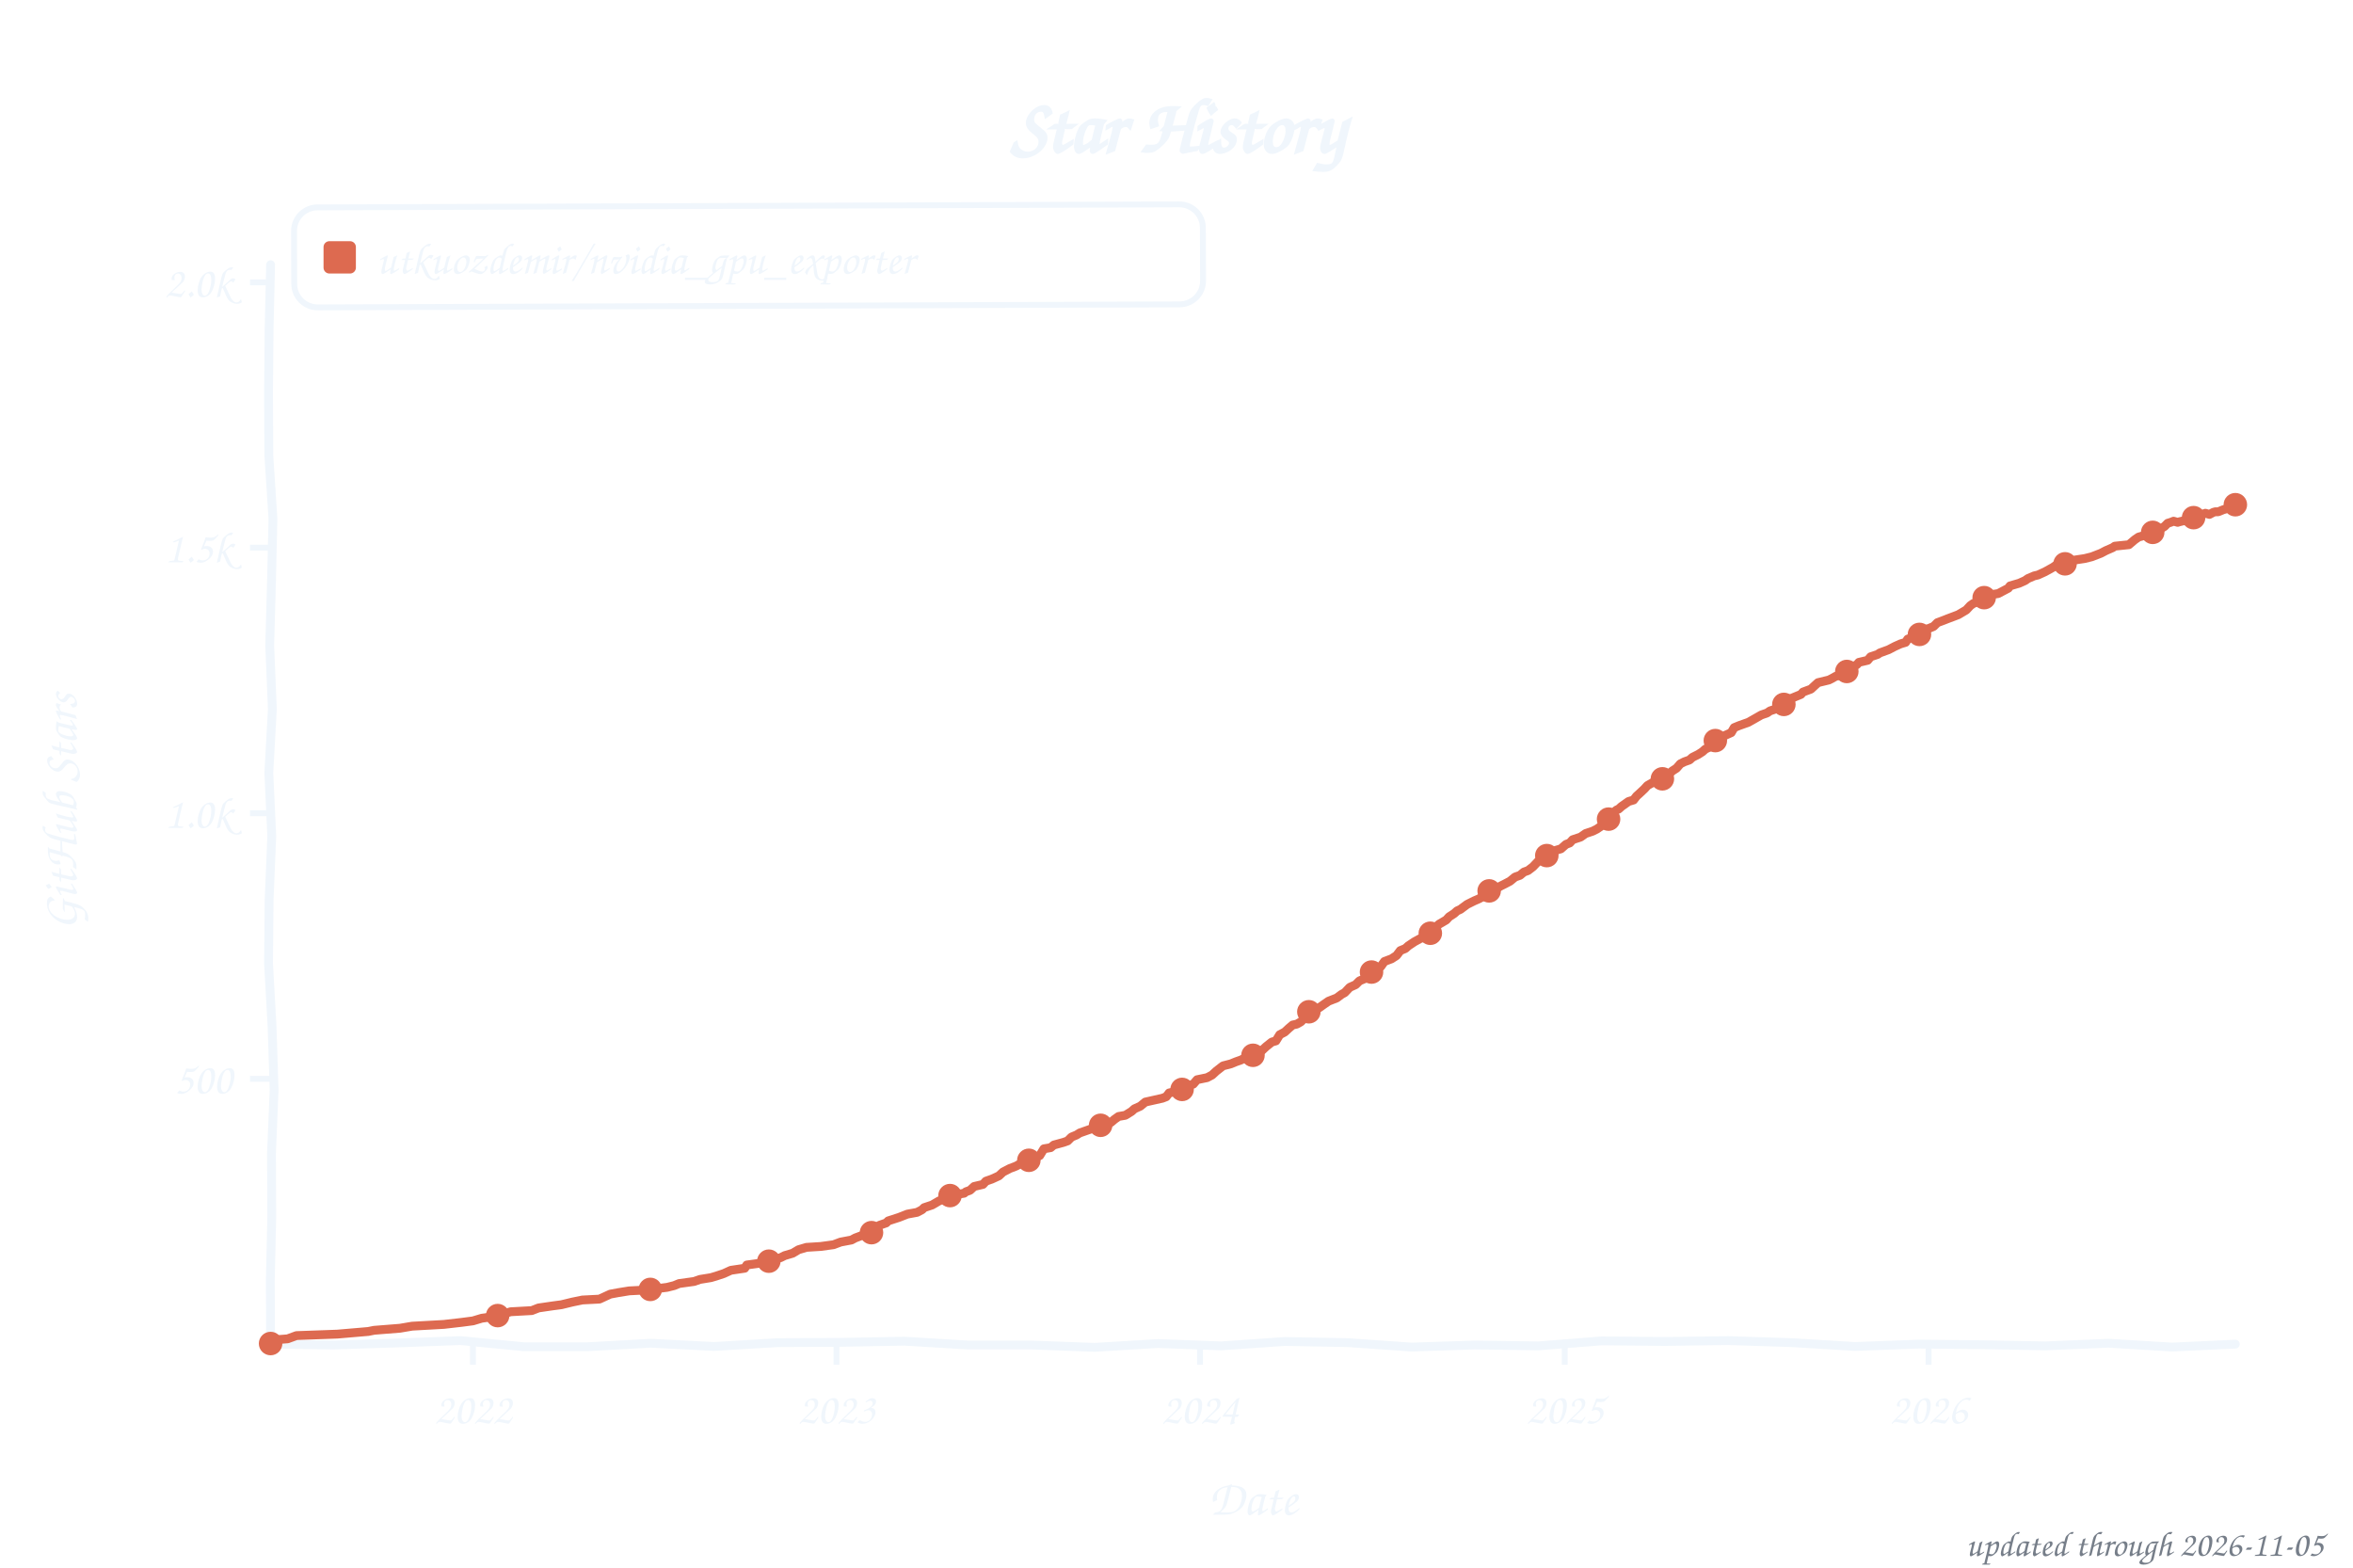
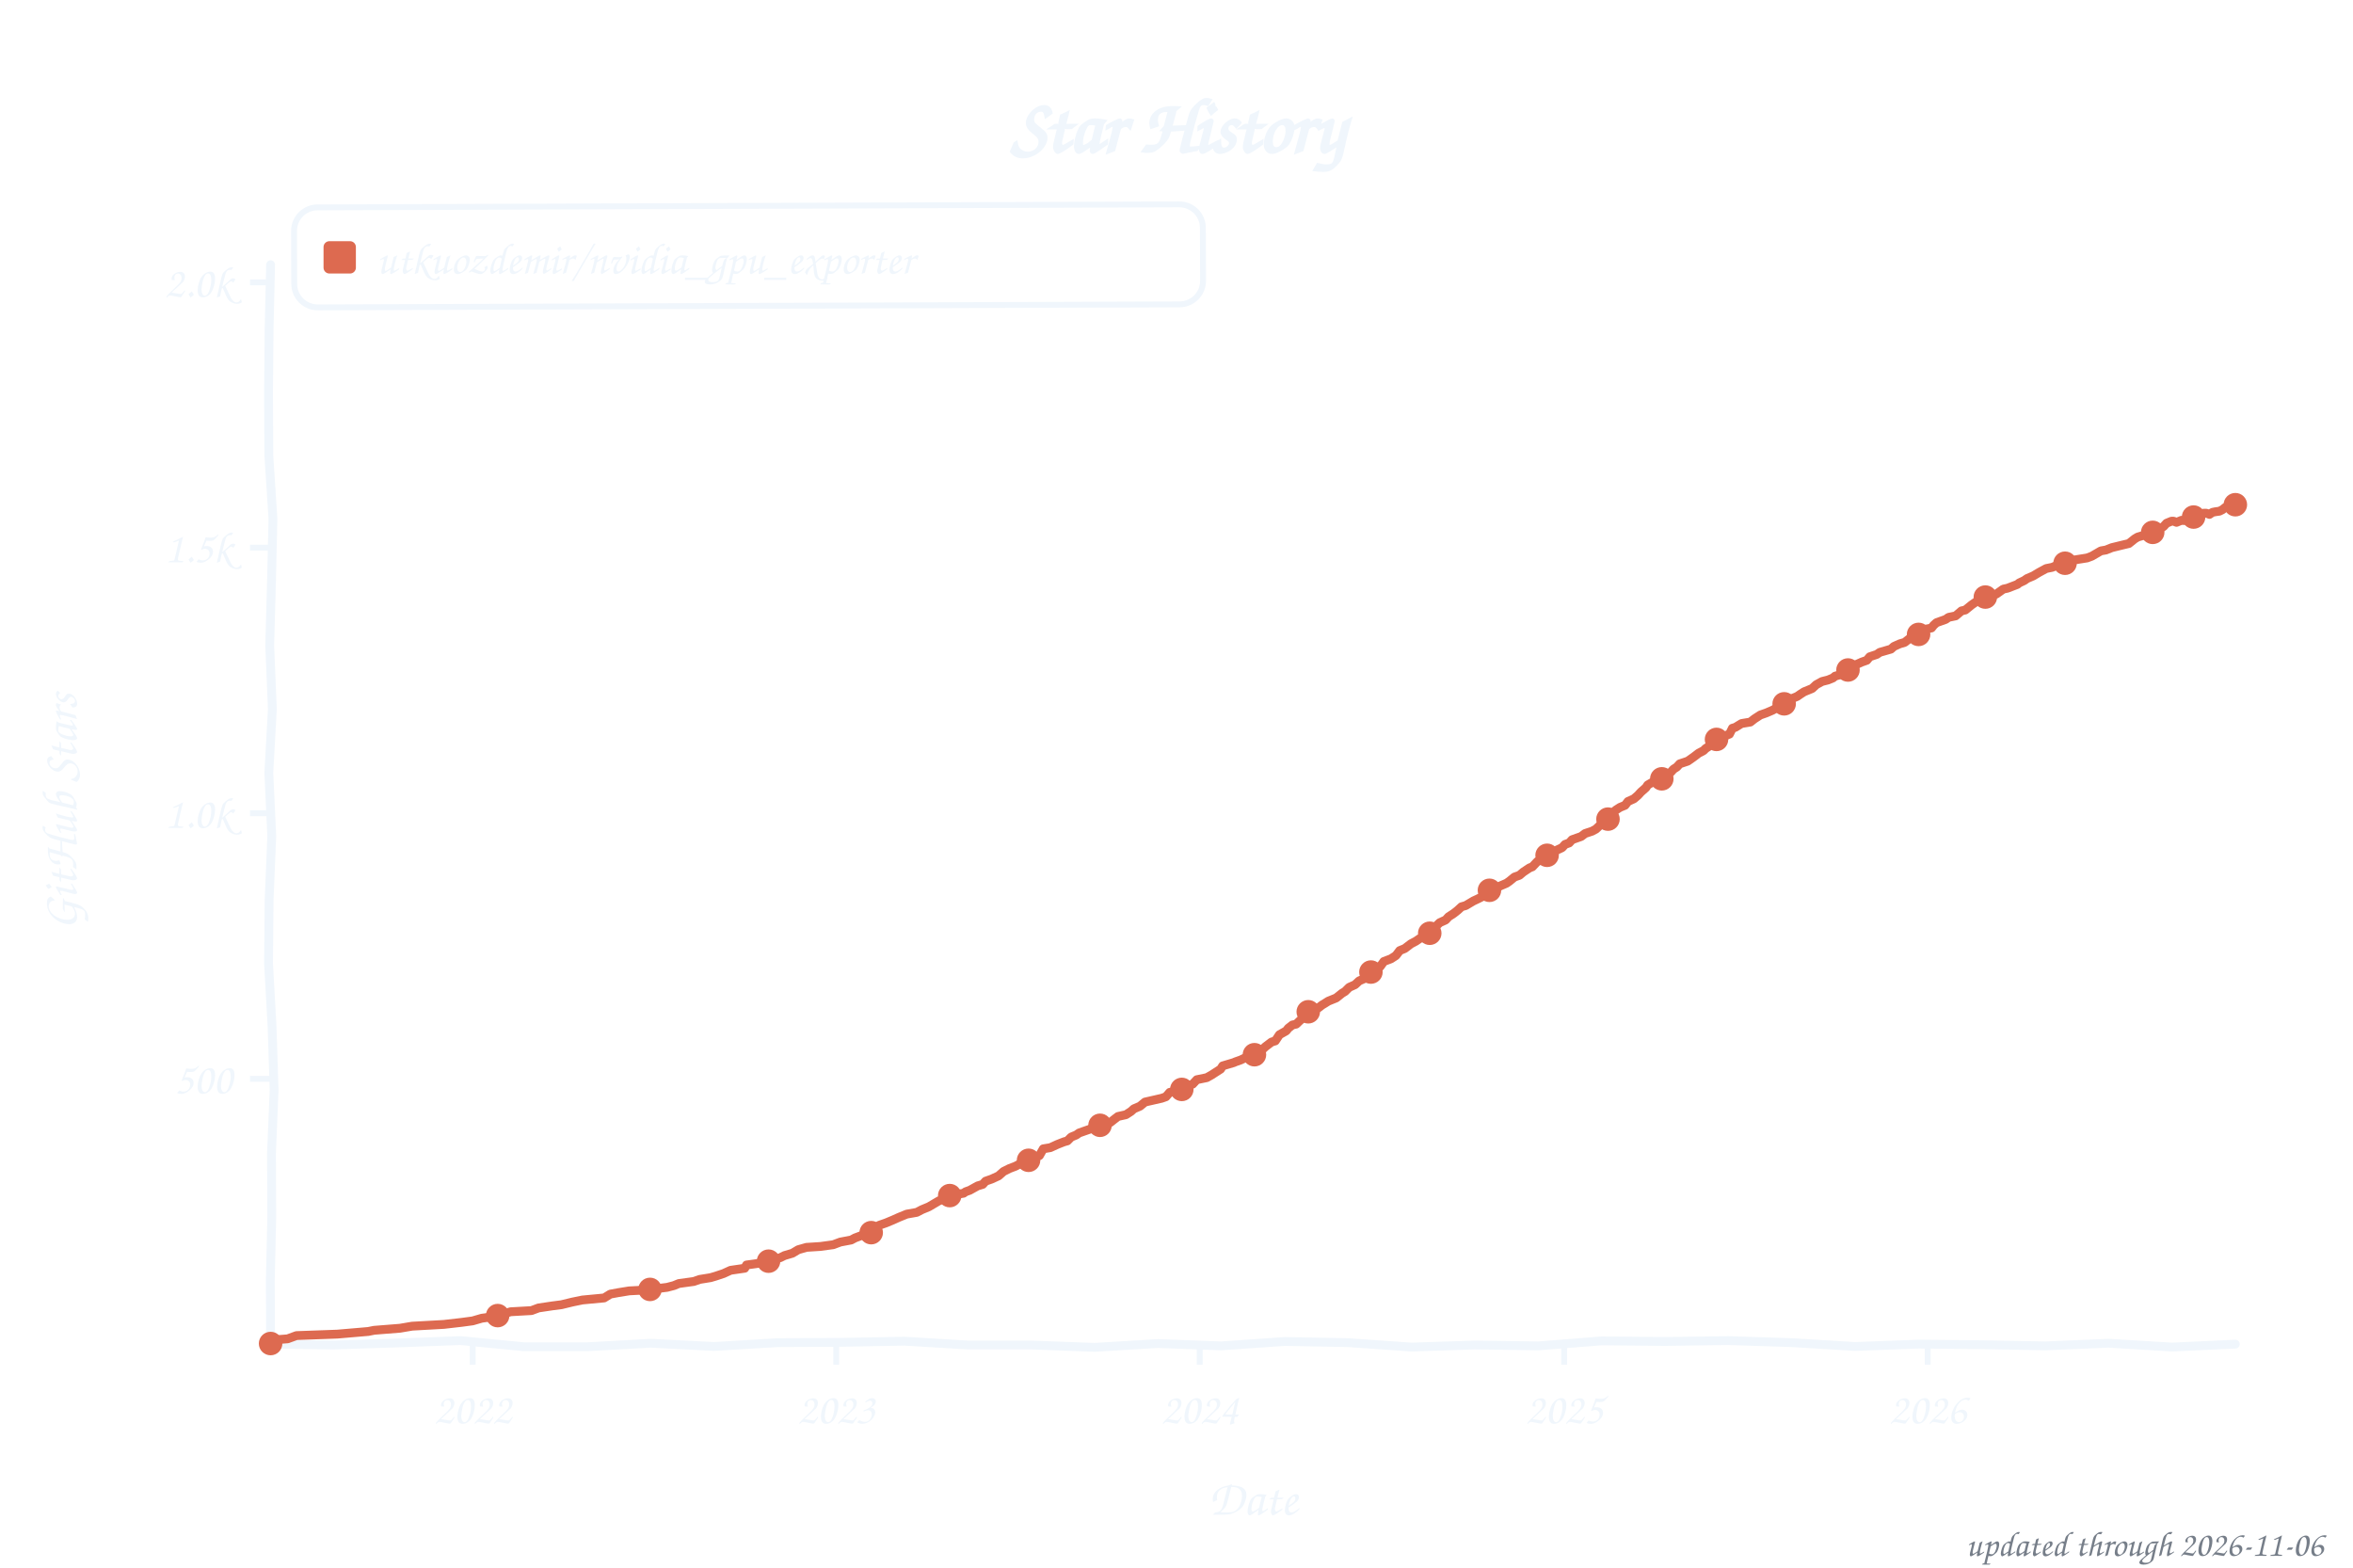
<svg xmlns="http://www.w3.org/2000/svg" width="800" height="533" viewBox="0 0 800 533" role="img" aria-label="Star history of utkuozdemir/nvidia_gpu_exporter">
  <style>text{font-family:"Comic Sans MS","Chalkboard SE","Comic Neue","Marker Felt",cursive}</style>
  <text x="400" y="52" font-size="26" font-weight="bold" text-anchor="middle" fill="#f0f6fc">Star History</text>
  <rect x="100" y="70" width="309" height="34" rx="8" fill="none" stroke="#f0f6fc" stroke-width="2" transform="rotate(-0.20 254 87)" />
  <rect x="110" y="82" width="11" height="11" rx="2" fill="#dd6a50" />
  <text x="128" y="93" font-size="15" fill="#f0f6fc" textLength="270" lengthAdjust="spacingAndGlyphs">utkuozdemir/nvidia_gpu_exporter</text>
  <line x1="85" y1="366.8" x2="92" y2="366.8" stroke="#f0f6fc" stroke-width="2" />
  <text x="79" y="371.8" font-size="15" text-anchor="end" fill="#f0f6fc">500</text>
  <line x1="85" y1="276.5" x2="92" y2="276.5" stroke="#f0f6fc" stroke-width="2" />
  <text x="79" y="281.5" font-size="15" text-anchor="end" fill="#f0f6fc">1.0k</text>
  <line x1="85" y1="186.2" x2="92" y2="186.2" stroke="#f0f6fc" stroke-width="2" />
  <text x="79" y="191.2" font-size="15" text-anchor="end" fill="#f0f6fc">1.5k</text>
  <line x1="85" y1="96.0" x2="92" y2="96.0" stroke="#f0f6fc" stroke-width="2" />
  <text x="79" y="101.0" font-size="15" text-anchor="end" fill="#f0f6fc">2.0k</text>
-   <line x1="160.8" y1="457" x2="160.8" y2="464" stroke="#f0f6fc" stroke-width="2" />
-   <text x="160.8" y="484" font-size="15" text-anchor="middle" fill="#f0f6fc">2022</text>
-   <line x1="284.4" y1="457" x2="284.4" y2="464" stroke="#f0f6fc" stroke-width="2" />
-   <text x="284.4" y="484" font-size="15" text-anchor="middle" fill="#f0f6fc">2023</text>
-   <line x1="408.0" y1="457" x2="408.0" y2="464" stroke="#f0f6fc" stroke-width="2" />
-   <text x="408.0" y="484" font-size="15" text-anchor="middle" fill="#f0f6fc">2024</text>
-   <line x1="532.0" y1="457" x2="532.0" y2="464" stroke="#f0f6fc" stroke-width="2" />
-   <text x="532.0" y="484" font-size="15" text-anchor="middle" fill="#f0f6fc">2025</text>
-   <line x1="655.7" y1="457" x2="655.7" y2="464" stroke="#f0f6fc" stroke-width="2" />
-   <text x="655.7" y="484" font-size="15" text-anchor="middle" fill="#f0f6fc">2026</text>
+   <line x1="160.7" y1="457" x2="160.7" y2="464" stroke="#f0f6fc" stroke-width="2" />
+   <text x="160.7" y="484" font-size="15" text-anchor="middle" fill="#f0f6fc">2022</text>
+   <line x1="284.3" y1="457" x2="284.3" y2="464" stroke="#f0f6fc" stroke-width="2" />
+   <text x="284.3" y="484" font-size="15" text-anchor="middle" fill="#f0f6fc">2023</text>
+   <line x1="407.9" y1="457" x2="407.9" y2="464" stroke="#f0f6fc" stroke-width="2" />
+   <text x="407.9" y="484" font-size="15" text-anchor="middle" fill="#f0f6fc">2024</text>
+   <line x1="531.8" y1="457" x2="531.8" y2="464" stroke="#f0f6fc" stroke-width="2" />
+   <text x="531.8" y="484" font-size="15" text-anchor="middle" fill="#f0f6fc">2025</text>
+   <line x1="655.4" y1="457" x2="655.4" y2="464" stroke="#f0f6fc" stroke-width="2" />
+   <text x="655.4" y="484" font-size="15" text-anchor="middle" fill="#f0f6fc">2026</text>
  <text x="426" y="515" font-size="17" text-anchor="middle" fill="#f0f6fc">Date</text>
  <text x="26" y="276" font-size="17" text-anchor="middle" fill="#f0f6fc" transform="rotate(-90 26 276)">GitHub Stars</text>
  <path d="M 92.0,90.0 L 91.5,111.6 L 91.3,133.2 L 91.4,154.8 L 92.8,176.4 L 92.3,197.9 L 91.7,219.5 L 92.6,241.1 L 91.4,262.7 L 92.4,284.3 L 91.5,305.9 L 91.3,327.5 L 92.5,349.1 L 93.2,370.6 L 92.3,392.2 L 92.4,413.8 L 91.9,435.4 L 92.0,457.0 L 113.5,457.3 L 135.1,456.6 L 156.6,455.8 L 178.2,457.9 L 199.7,457.9 L 221.3,456.7 L 242.8,457.8 L 264.4,456.5 L 285.9,456.4 L 307.5,456.0 L 329.0,457.3 L 350.6,457.3 L 372.1,458.1 L 393.7,456.8 L 415.2,457.6 L 436.8,456.1 L 458.3,456.5 L 479.9,458.0 L 501.4,457.3 L 523.0,457.6 L 544.5,455.9 L 566.1,456.1 L 587.6,455.8 L 609.2,456.5 L 630.7,457.8 L 652.3,457.0 L 673.8,457.2 L 695.4,457.6 L 716.9,456.7 L 738.5,458.0 L 760.0,457.0" fill="none" stroke="#f0f6fc" stroke-width="3" stroke-linecap="round" stroke-linejoin="round" />
-   <path d="M 92.0,456.8 L 92.7,455.6 L 97.8,455.2 L 100.8,454.1 L 114.7,453.6 L 125.2,452.7 L 127.2,452.3 L 136.0,451.6 L 140.1,450.9 L 150.9,450.3 L 157.0,449.6 L 160.8,449.1 L 163.8,448.2 L 168.2,447.6 L 171.9,446.5 L 173.6,446.0 L 180.8,445.6 L 183.1,444.7 L 187.9,444.0 L 190.9,443.6 L 194.6,442.7 L 198.0,442.0 L 203.8,441.7 L 207.5,440.0 L 210.2,439.5 L 213.9,438.9 L 219.7,438.6 L 226.8,437.7 L 229.2,437.1 L 230.9,436.4 L 236.0,435.7 L 238.0,435.0 L 241.7,434.4 L 243.4,433.9 L 246.1,433.0 L 248.5,431.9 L 253.2,431.2 L 253.9,430.1 L 259.0,429.4 L 261.4,428.8 L 265.4,427.6 L 266.8,426.9 L 269.5,426.1 L 271.5,424.9 L 274.2,424.1 L 279.0,423.8 L 283.4,423.2 L 285.8,422.3 L 289.5,421.6 L 290.8,420.9 L 293.2,420.0 L 296.3,419.1 L 297.6,418.2 L 299.0,416.6 L 301.3,415.8 L 302.0,415.1 L 305.7,413.9 L 308.5,412.8 L 311.8,412.2 L 313.5,411.3 L 314.2,410.6 L 316.9,409.7 L 319.3,408.3 L 321.3,407.5 L 323.0,406.5 L 327.8,405.7 L 328.4,405.2 L 329.8,404.7 L 331.2,403.4 L 334.2,402.7 L 335.2,401.6 L 337.2,400.9 L 339.6,399.8 L 341.0,398.5 L 343.3,397.3 L 345.4,396.5 L 347.4,395.4 L 349.4,394.7 L 353.5,392.9 L 354.9,390.6 L 357.2,390.2 L 358.3,389.3 L 361.6,388.4 L 363.0,387.9 L 364.3,386.6 L 366.0,385.9 L 367.1,385.2 L 368.8,384.6 L 370.8,383.9 L 371.8,383.2 L 375.2,382.5 L 377.6,381.7 L 378.9,380.6 L 380.3,379.6 L 382.6,379.2 L 384.7,377.9 L 385.7,377.0 L 387.7,376.1 L 389.4,374.7 L 395.2,373.4 L 396.5,372.9 L 397.5,371.6 L 401.6,370.7 L 402.6,370.0 L 404.3,369.1 L 405.7,368.6 L 407.0,367.1 L 410.4,366.4 L 412.1,365.5 L 413.5,364.2 L 415.8,362.4 L 418.5,361.7 L 420.2,361.0 L 421.9,360.4 L 423.3,359.7 L 425.0,359.0 L 427.4,358.3 L 428.7,357.5 L 430.4,355.9 L 432.4,354.3 L 433.8,353.9 L 435.1,351.8 L 436.8,350.9 L 438.2,349.6 L 439.5,348.5 L 440.9,348.2 L 442.3,347.4 L 444.0,345.6 L 445.0,344.0 L 448.4,342.7 L 449.4,342.0 L 450.1,341.5 L 451.7,340.4 L 454.5,339.3 L 456.1,338.1 L 457.2,337.5 L 458.9,335.7 L 460.9,334.8 L 462.2,333.5 L 464.6,332.5 L 465.3,331.0 L 467.7,329.9 L 468.3,329.4 L 469.4,328.7 L 470.7,326.9 L 473.1,326.0 L 474.8,324.9 L 476.1,323.2 L 477.8,322.5 L 478.8,321.6 L 480.9,320.2 L 482.9,319.1 L 484.9,318.4 L 486.0,317.5 L 487.0,316.8 L 488.0,315.3 L 489.3,314.2 L 491.7,312.8 L 492.7,311.7 L 494.4,310.6 L 495.4,309.7 L 496.5,309.2 L 498.8,307.5 L 501.2,306.3 L 502.6,305.7 L 504.9,304.5 L 506.3,302.9 L 508.7,302.1 L 510.3,301.2 L 511.7,300.5 L 513.4,299.6 L 515.1,298.2 L 516.8,297.6 L 518.1,296.5 L 519.5,296.0 L 521.2,294.7 L 522.9,292.9 L 523.9,292.6 L 524.9,292.0 L 525.9,290.9 L 528.3,289.9 L 529.0,289.1 L 530.7,288.6 L 532.4,287.1 L 533.7,286.6 L 534.7,285.5 L 537.4,284.6 L 539.1,283.4 L 541.5,282.6 L 542.9,281.9 L 544.2,281.0 L 545.6,279.4 L 547.3,278.3 L 548.6,276.3 L 549.6,275.4 L 550.3,275.1 L 551.3,274.2 L 553.7,272.5 L 555.4,272.0 L 556.4,270.7 L 557.4,269.8 L 559.1,268.2 L 560.1,267.1 L 562.9,265.5 L 564.5,265.1 L 566.2,263.7 L 567.6,263.0 L 568.6,262.1 L 570.0,261.2 L 571.3,259.7 L 572.7,259.0 L 574.4,258.4 L 575.4,257.5 L 577.4,256.5 L 578.8,255.6 L 579.8,254.7 L 581.5,253.9 L 582.8,252.0 L 584.9,250.9 L 586.6,250.0 L 588.6,249.1 L 589.6,247.4 L 591.3,246.7 L 594.4,245.6 L 596.0,244.7 L 598.8,243.1 L 600.8,242.4 L 601.8,241.7 L 604.5,240.8 L 605.5,240.2 L 606.9,239.3 L 607.9,238.2 L 608.9,237.5 L 612.3,236.1 L 613.0,235.3 L 615.7,234.3 L 617.1,233.0 L 618.1,232.1 L 621.8,231.2 L 622.8,230.7 L 624.2,229.9 L 626.2,229.6 L 627.6,228.7 L 629.2,227.0 L 631.3,226.0 L 632.0,225.2 L 635.0,224.5 L 636.0,223.3 L 638.4,222.5 L 639.1,222.0 L 642.1,220.9 L 644.2,219.8 L 646.2,218.9 L 647.9,218.4 L 648.6,217.3 L 652.3,215.9 L 653.6,214.2 L 655.7,213.7 L 657.4,213.0 L 658.7,211.7 L 661.1,210.8 L 662.1,210.4 L 664.5,209.5 L 665.8,209.0 L 668.5,207.4 L 669.9,205.9 L 670.9,205.2 L 672.6,204.5 L 674.6,203.2 L 676.3,202.3 L 679.4,201.8 L 682.8,200.0 L 683.4,199.2 L 686.5,198.3 L 688.5,197.4 L 689.5,196.7 L 691.6,195.8 L 692.9,195.5 L 695.3,194.4 L 698.0,192.9 L 699.0,192.2 L 702.4,191.5 L 705.5,190.4 L 708.8,189.9 L 711.2,189.3 L 714.3,188.1 L 716.0,187.2 L 718.3,186.2 L 719.0,185.7 L 723.8,185.2 L 725.8,183.5 L 727.1,182.6 L 728.2,182.3 L 731.9,181.0 L 732.6,180.8 L 733.6,180.7 L 734.9,179.6 L 735.9,179.0 L 737.0,177.9 L 738.0,177.6 L 739.0,177.2 L 740.4,177.6 L 741.0,177.4 L 742.7,177.0 L 743.4,176.5 L 744.8,176.1 L 745.8,176.0 L 746.8,175.6 L 748.1,175.2 L 748.8,174.9 L 749.8,174.5 L 751.2,174.9 L 752.5,174.2 L 753.2,174.0 L 754.2,174.0 L 755.9,173.3 L 756.6,173.1 L 757.6,172.7 L 758.6,172.2 L 760.0,171.6" fill="none" stroke="#dd6a50" stroke-width="3" stroke-linecap="round" stroke-linejoin="round" />
+   <path d="M 92.0,456.8 L 92.7,455.6 L 97.8,455.2 L 100.8,454.1 L 114.7,453.6 L 125.2,452.7 L 127.2,452.3 L 136.0,451.6 L 140.1,450.9 L 150.9,450.3 L 157.0,449.6 L 160.7,449.1 L 163.8,448.2 L 168.2,447.6 L 171.9,446.5 L 173.6,446.0 L 180.7,445.6 L 183.1,444.7 L 187.8,444.0 L 190.9,443.6 L 194.6,442.7 L 198.0,442.0 L 205.4,441.3 L 207.5,440.0 L 210.2,439.5 L 213.9,438.9 L 219.6,438.6 L 226.8,437.7 L 229.1,437.1 L 230.8,436.4 L 235.9,435.7 L 237.9,435.0 L 241.6,434.4 L 243.3,433.9 L 246.0,433.0 L 248.4,431.9 L 253.2,431.2 L 253.8,430.1 L 258.9,429.4 L 262.3,428.5 L 265.3,427.6 L 266.7,426.9 L 269.4,426.1 L 271.4,424.9 L 274.2,424.1 L 278.9,423.8 L 283.3,423.2 L 285.7,422.3 L 289.4,421.6 L 290.7,420.9 L 293.1,420.0 L 296.2,419.1 L 297.5,418.2 L 298.9,416.6 L 301.2,415.8 L 303.6,414.8 L 305.6,413.9 L 308.3,412.8 L 311.7,412.2 L 313.4,411.3 L 315.8,410.3 L 317.5,409.3 L 319.2,408.3 L 321.2,407.5 L 322.9,406.5 L 327.6,405.7 L 328.3,405.2 L 329.7,404.7 L 332.4,403.2 L 334.1,402.7 L 335.1,401.6 L 337.1,400.9 L 339.5,399.8 L 341.2,398.3 L 343.2,397.3 L 345.3,396.5 L 347.3,395.4 L 349.7,394.5 L 353.4,392.9 L 354.7,390.6 L 357.1,390.2 L 359.5,389.1 L 361.8,388.2 L 362.9,387.9 L 364.2,386.6 L 365.9,385.9 L 366.9,385.2 L 368.6,384.6 L 370.6,383.9 L 372.7,382.8 L 375.0,382.5 L 377.4,381.7 L 378.8,380.6 L 380.1,379.6 L 382.8,379.0 L 384.5,377.9 L 385.5,377.0 L 387.6,376.1 L 389.3,374.7 L 395.0,373.4 L 396.4,372.9 L 397.7,371.4 L 401.5,370.7 L 402.5,370.0 L 404.2,369.1 L 405.5,368.6 L 406.9,367.1 L 410.3,366.4 L 411.9,365.5 L 415.0,363.5 L 415.7,362.4 L 419.4,361.3 L 420.1,361.0 L 421.8,360.4 L 424.1,359.3 L 426.5,358.6 L 427.2,358.3 L 428.5,357.5 L 430.2,355.9 L 432.3,354.3 L 433.6,353.9 L 435.0,351.8 L 437.3,350.5 L 438.0,349.6 L 439.4,348.5 L 440.7,348.2 L 442.8,346.2 L 444.1,345.5 L 444.8,344.0 L 448.2,342.7 L 449.5,341.7 L 450.5,341.1 L 451.6,340.4 L 454.3,339.3 L 456.3,337.7 L 457.3,337.1 L 458.7,335.7 L 460.7,334.8 L 462.1,333.5 L 464.4,332.5 L 465.4,330.8 L 467.5,329.9 L 468.2,329.4 L 469.2,328.7 L 470.5,326.9 L 472.9,326.0 L 474.6,324.9 L 475.9,323.2 L 477.6,322.5 L 479.7,320.9 L 481.4,320.0 L 482.7,319.1 L 484.7,318.4 L 485.8,317.5 L 486.8,316.8 L 487.8,315.3 L 489.5,313.7 L 491.5,312.8 L 492.5,311.7 L 494.2,310.6 L 495.6,309.5 L 496.9,308.3 L 498.3,307.9 L 501.0,306.3 L 502.3,305.7 L 504.7,304.5 L 506.1,302.9 L 508.4,302.1 L 510.1,301.2 L 512.2,300.3 L 513.2,299.6 L 514.9,298.2 L 516.6,297.6 L 517.9,296.5 L 520.0,295.1 L 521.0,294.7 L 522.7,292.9 L 524.0,292.4 L 525.4,291.1 L 526.0,290.8 L 528.1,289.9 L 529.4,289.0 L 531.1,288.2 L 532.1,287.1 L 533.5,286.6 L 534.5,285.5 L 537.6,284.4 L 538.9,283.4 L 541.3,282.6 L 542.6,281.9 L 544.7,279.9 L 546.0,279.2 L 547.0,278.3 L 548.4,276.3 L 549.4,275.4 L 550.8,274.5 L 552.5,273.8 L 553.5,272.5 L 555.5,271.6 L 556.9,270.4 L 557.9,269.3 L 559.6,267.8 L 560.2,266.9 L 562.6,265.5 L 564.6,264.9 L 566.0,263.7 L 568.0,262.6 L 569.0,261.5 L 570.1,260.8 L 571.1,259.7 L 573.8,258.8 L 574.8,258.1 L 575.8,257.4 L 577.5,256.1 L 579.2,255.2 L 579.9,254.5 L 581.9,253.2 L 582.9,251.8 L 584.6,250.9 L 588.0,249.6 L 589.0,247.6 L 590.0,247.3 L 592.1,246.0 L 595.1,245.5 L 596.5,244.4 L 598.5,243.1 L 600.5,242.4 L 602.6,241.5 L 604.6,240.4 L 606.0,239.7 L 606.6,239.3 L 607.6,238.2 L 611.0,236.8 L 612.0,236.1 L 613.4,235.2 L 616.1,234.1 L 617.5,232.8 L 619.5,231.7 L 621.5,231.2 L 623.2,230.5 L 623.9,229.9 L 626.3,229.2 L 627.3,228.7 L 629.0,227.0 L 631.0,226.0 L 633.0,225.1 L 634.7,224.5 L 635.7,223.3 L 638.1,222.5 L 639.1,221.8 L 642.9,220.7 L 643.9,219.8 L 645.9,218.9 L 647.6,218.4 L 649.6,216.8 L 652.3,215.7 L 653.4,214.2 L 656.7,213.5 L 657.4,212.6 L 658.4,211.7 L 661.5,210.6 L 662.5,209.9 L 664.9,209.4 L 666.9,207.7 L 668.2,207.4 L 670.3,205.7 L 671.3,205.0 L 672.6,204.1 L 675.7,202.9 L 678.7,202.0 L 681.1,200.3 L 682.5,200.0 L 685.9,198.7 L 686.5,198.2 L 688.2,197.4 L 689.2,196.7 L 691.3,195.8 L 693.3,194.6 L 695.7,193.3 L 697.7,192.9 L 700.4,191.8 L 702.8,190.9 L 705.2,190.4 L 709.6,189.7 L 711.2,189.1 L 714.3,187.3 L 716.0,187.0 L 718.0,186.2 L 721.7,185.3 L 723.8,184.8 L 725.8,183.2 L 726.8,182.6 L 730.2,181.6 L 731.9,181.0 L 732.9,180.5 L 733.6,180.5 L 734.6,179.6 L 735.6,179.0 L 736.6,177.9 L 738.3,177.2 L 739.0,177.2 L 740.0,177.6 L 741.7,176.9 L 742.4,177.0 L 743.7,176.7 L 744.4,176.1 L 745.4,176.0 L 747.1,175.2 L 747.8,175.2 L 749.2,174.5 L 750.2,174.5 L 751.2,174.9 L 752.2,174.2 L 753.2,174.0 L 754.6,173.8 L 755.6,173.3 L 756.6,172.5 L 757.6,172.5 L 759.3,171.6 L 760.0,171.6" fill="none" stroke="#dd6a50" stroke-width="3" stroke-linecap="round" stroke-linejoin="round" />
  <circle cx="92.0" cy="456.8" r="4" fill="#dd6a50" />
  <circle cx="169.2" cy="447.3" r="4" fill="#dd6a50" />
-   <circle cx="221.1" cy="438.4" r="4" fill="#dd6a50" />
-   <circle cx="261.4" cy="428.8" r="4" fill="#dd6a50" />
-   <circle cx="296.3" cy="419.1" r="4" fill="#dd6a50" />
-   <circle cx="323.0" cy="406.5" r="4" fill="#dd6a50" />
-   <circle cx="349.8" cy="394.5" r="4" fill="#dd6a50" />
-   <circle cx="374.2" cy="382.6" r="4" fill="#dd6a50" />
-   <circle cx="401.9" cy="370.4" r="4" fill="#dd6a50" />
-   <circle cx="426.0" cy="358.8" r="4" fill="#dd6a50" />
-   <circle cx="445.0" cy="344.0" r="4" fill="#dd6a50" />
-   <circle cx="466.3" cy="330.5" r="4" fill="#dd6a50" />
-   <circle cx="486.3" cy="317.3" r="4" fill="#dd6a50" />
-   <circle cx="506.3" cy="302.9" r="4" fill="#dd6a50" />
-   <circle cx="525.9" cy="290.9" r="4" fill="#dd6a50" />
-   <circle cx="546.9" cy="278.5" r="4" fill="#dd6a50" />
-   <circle cx="565.2" cy="264.8" r="4" fill="#dd6a50" />
-   <circle cx="583.2" cy="251.8" r="4" fill="#dd6a50" />
-   <circle cx="606.5" cy="239.5" r="4" fill="#dd6a50" />
-   <circle cx="627.9" cy="228.3" r="4" fill="#dd6a50" />
-   <circle cx="652.6" cy="215.7" r="4" fill="#dd6a50" />
-   <circle cx="674.6" cy="203.2" r="4" fill="#dd6a50" />
-   <circle cx="702.1" cy="191.7" r="4" fill="#dd6a50" />
+   <circle cx="221.0" cy="438.4" r="4" fill="#dd6a50" />
+   <circle cx="261.3" cy="428.8" r="4" fill="#dd6a50" />
+   <circle cx="296.2" cy="419.1" r="4" fill="#dd6a50" />
+   <circle cx="322.9" cy="406.5" r="4" fill="#dd6a50" />
+   <circle cx="349.7" cy="394.5" r="4" fill="#dd6a50" />
+   <circle cx="374.0" cy="382.6" r="4" fill="#dd6a50" />
+   <circle cx="401.8" cy="370.4" r="4" fill="#dd6a50" />
+   <circle cx="426.5" cy="358.6" r="4" fill="#dd6a50" />
+   <circle cx="444.8" cy="344.0" r="4" fill="#dd6a50" />
+   <circle cx="466.1" cy="330.5" r="4" fill="#dd6a50" />
+   <circle cx="486.1" cy="317.3" r="4" fill="#dd6a50" />
+   <circle cx="506.4" cy="302.7" r="4" fill="#dd6a50" />
+   <circle cx="526.0" cy="290.8" r="4" fill="#dd6a50" />
+   <circle cx="546.7" cy="278.5" r="4" fill="#dd6a50" />
+   <circle cx="565.0" cy="264.8" r="4" fill="#dd6a50" />
+   <circle cx="583.6" cy="251.4" r="4" fill="#dd6a50" />
+   <circle cx="606.6" cy="239.3" r="4" fill="#dd6a50" />
+   <circle cx="628.3" cy="227.8" r="4" fill="#dd6a50" />
+   <circle cx="652.3" cy="215.7" r="4" fill="#dd6a50" />
+   <circle cx="675.0" cy="203.0" r="4" fill="#dd6a50" />
+   <circle cx="702.1" cy="191.5" r="4" fill="#dd6a50" />
  <circle cx="731.9" cy="181.0" r="4" fill="#dd6a50" />
-   <circle cx="745.8" cy="176.0" r="4" fill="#dd6a50" />
+   <circle cx="745.8" cy="175.8" r="4" fill="#dd6a50" />
  <circle cx="760.0" cy="171.6" r="4" fill="#dd6a50" />
-   <text x="790" y="529" font-size="12" text-anchor="end" fill="#767e89">updated through 2026-11-05</text>
+   <text x="790" y="529" font-size="12" text-anchor="end" fill="#767e89">updated through 2026-11-06</text>
</svg>
